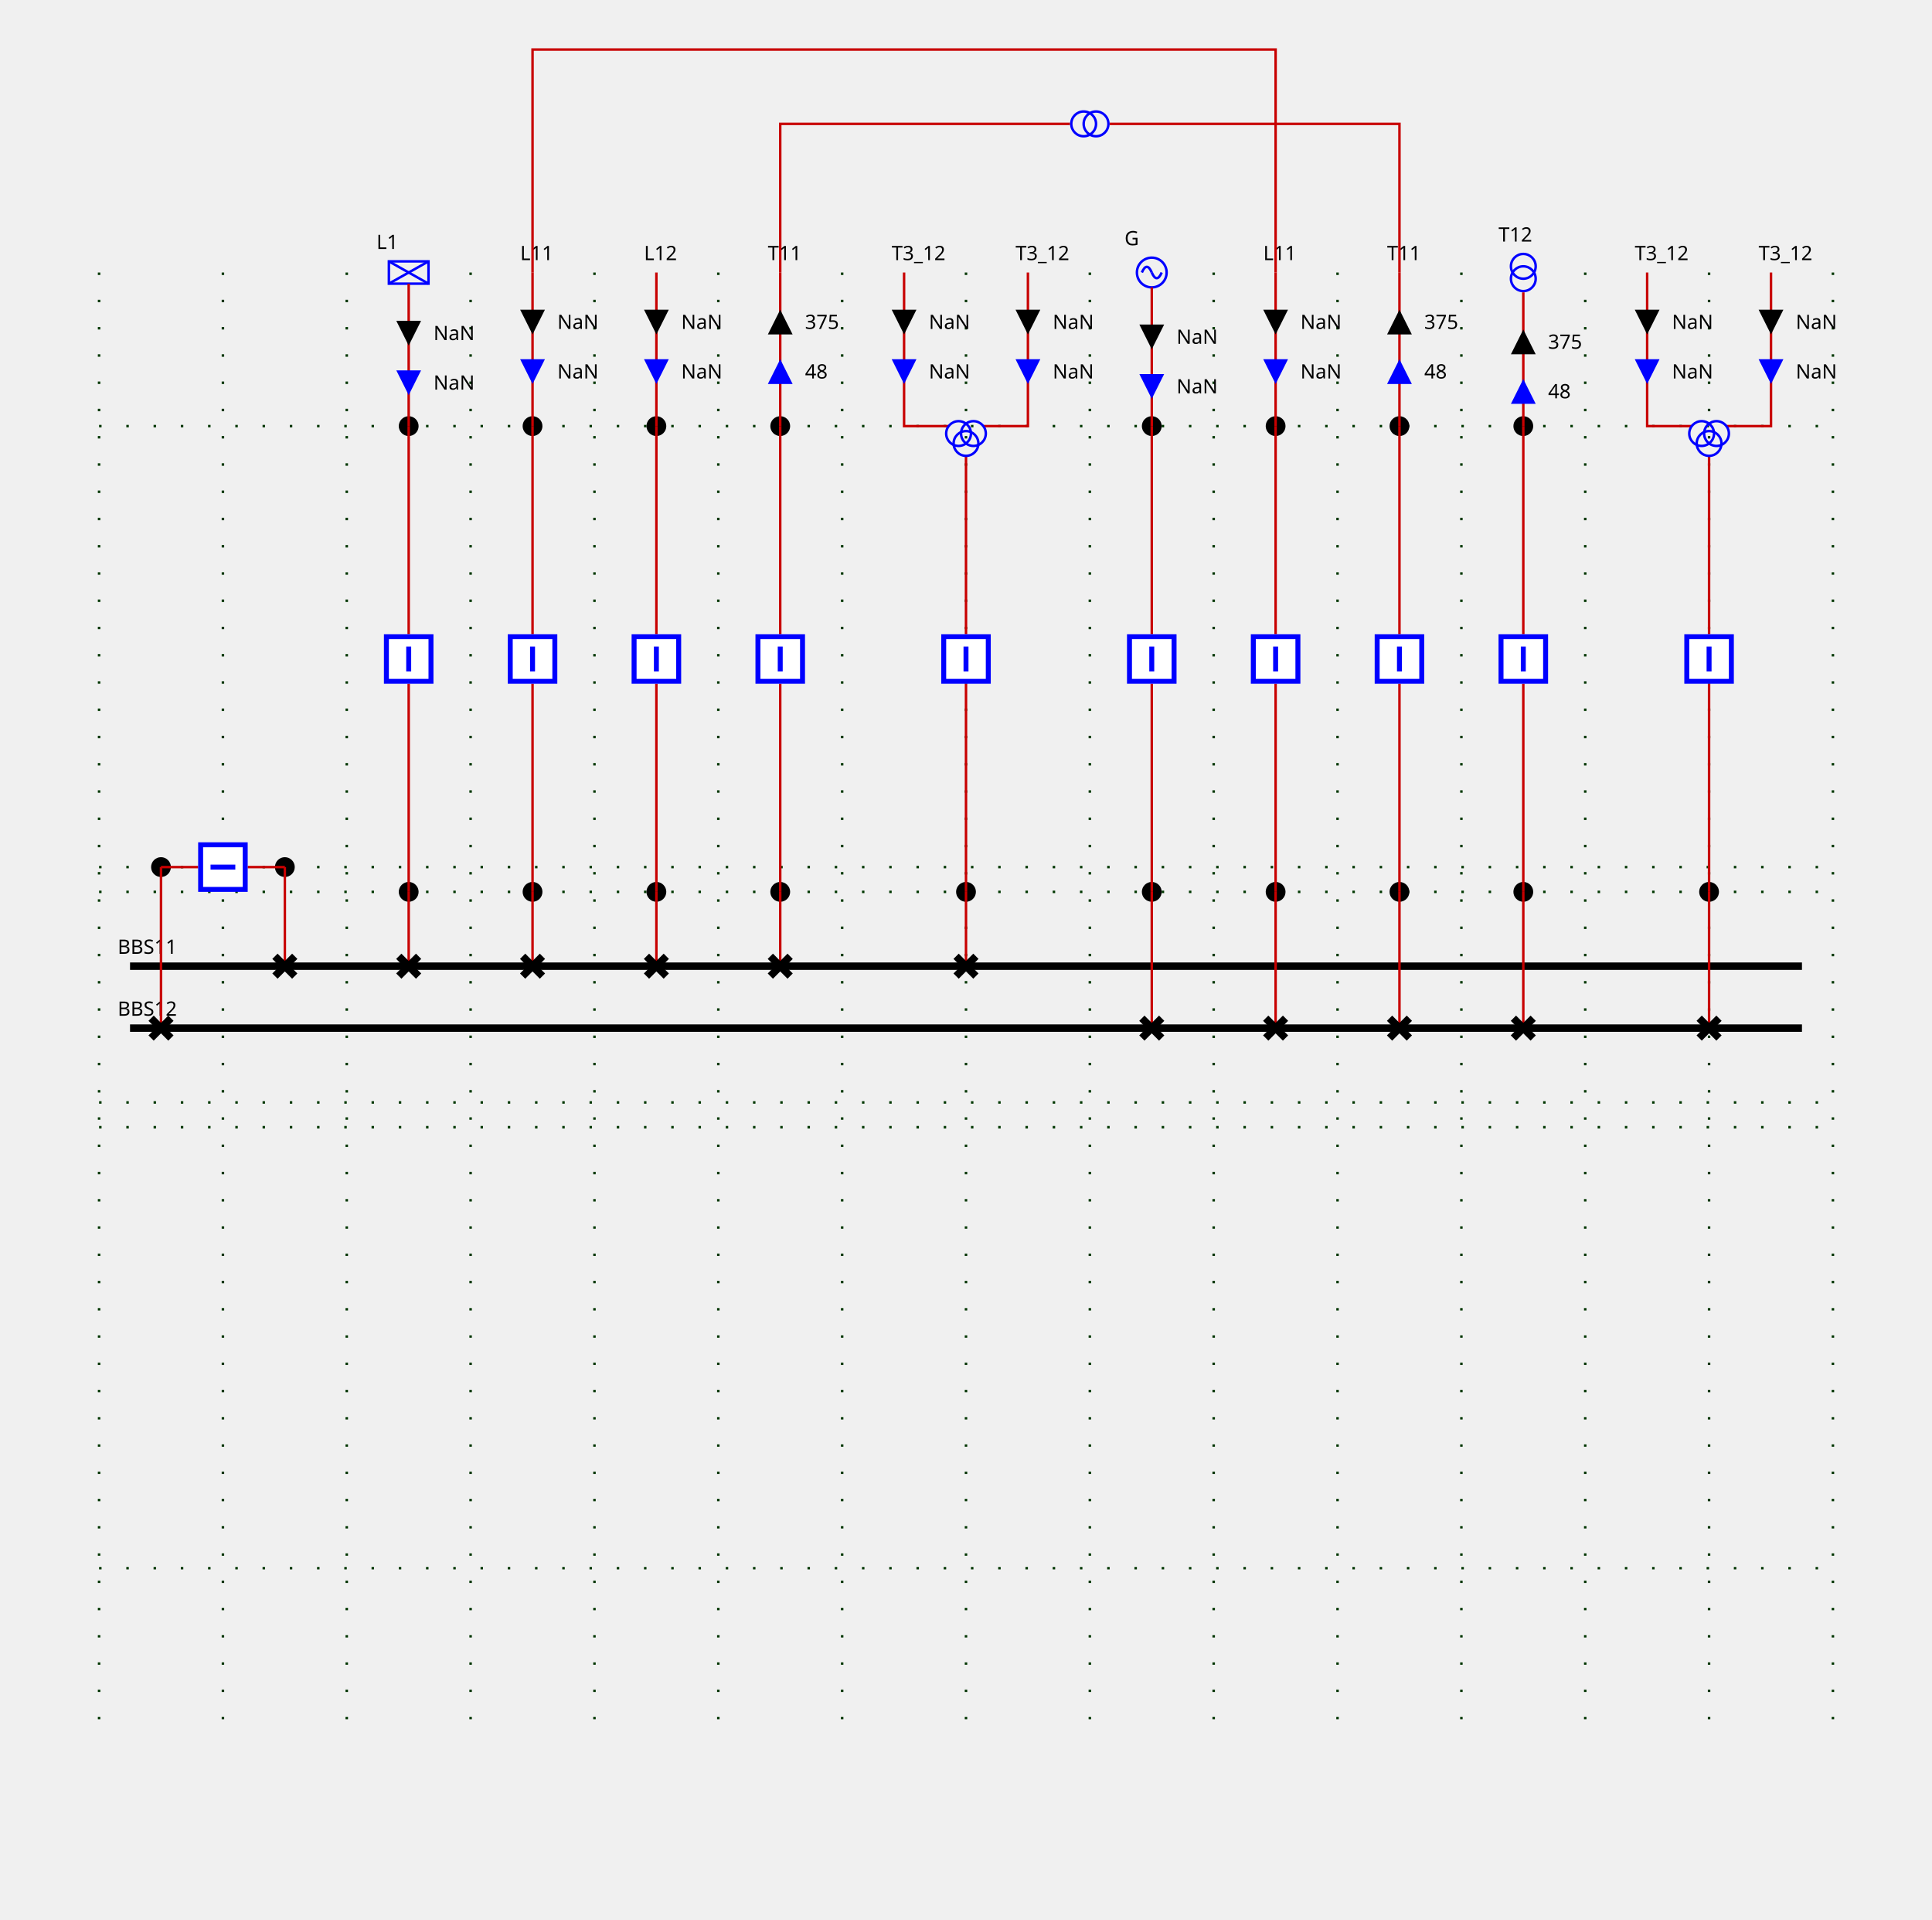
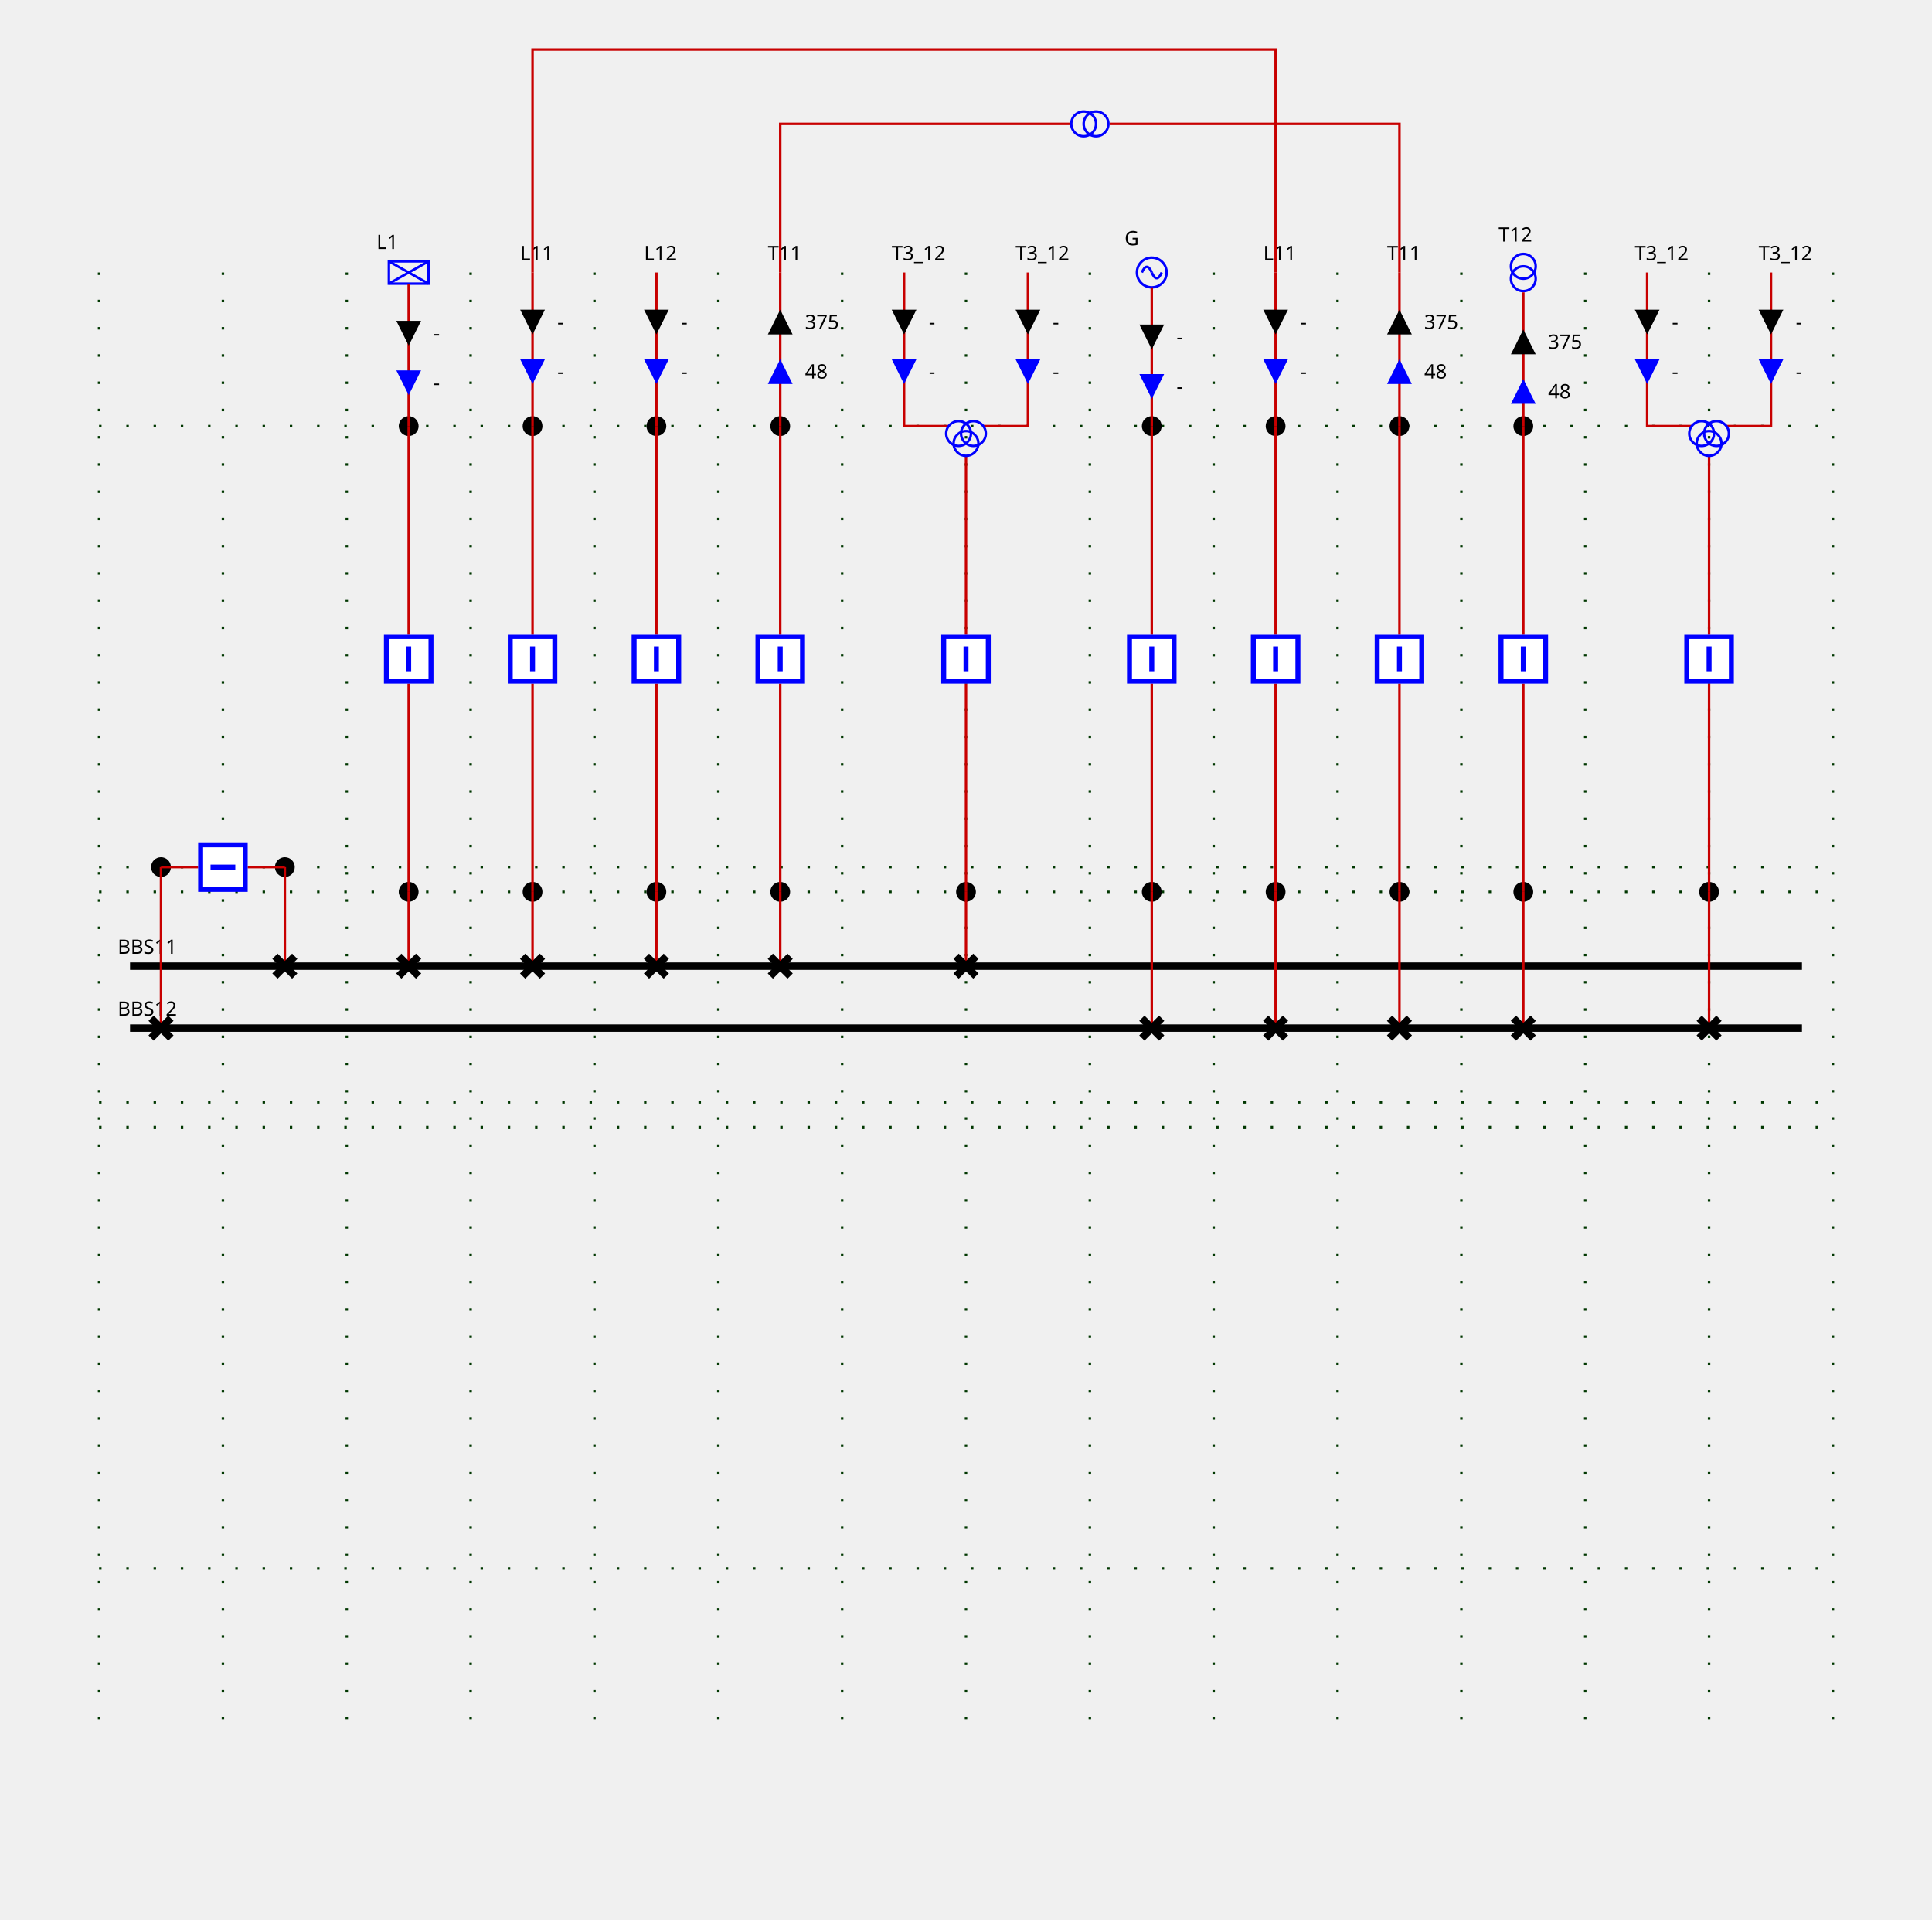
<svg xmlns="http://www.w3.org/2000/svg" height="775.0" viewBox="0 0 780.0 775.0" width="780.0">
  <style>
/* ----------------------------------------------------------------------- */
/* File: tautologies.css ------------------------------------------------- */
.sld-out .sld-arrow-in {visibility: hidden}
.sld-in .sld-arrow-out {visibility: hidden}
.sld-closed .sld-sw-open {visibility: hidden}
.sld-open .sld-sw-closed {visibility: hidden}
.sld-hidden-node {visibility: hidden}
.sld-top-feeder .sld-label {dominant-baseline: auto}
.sld-bottom-feeder .sld-label {dominant-baseline: hanging}
.sld-arrow-p .sld-label {dominant-baseline: middle}
.sld-arrow-q .sld-label {dominant-baseline: middle}
/* ----------------------------------------------------------------------- */
/* File : components.css ------------------------------------------------- */
/* Stroke black */
.sld-disconnector {stroke-width: 3; stroke: black; fill: none}
/* Stroke blue */
.sld-breaker {stroke-width: 2; stroke: blue; fill:white}
/* Stroke --sld-vl-color with fallback black */
.sld-bus-connection {stroke: var(--sld-vl-color, black); stroke-width: 4; fill: none}
.sld-busbar-section {stroke: var(--sld-vl-color, black); stroke-width: 3; fill: none}
/* Stroke --sld-vl-color with fallback red */
.sld-wire {stroke: var(--sld-vl-color, #c80000); fill: none}
/* Stroke --sld-vl-color with fallback blue */
.sld-load-break-switch {stroke: var(--sld-vl-color, blue); fill: none}
.sld-load {stroke: var(--sld-vl-color, blue); fill: none}
.sld-generator {stroke: var(--sld-vl-color, blue); fill: none}
.sld-two-wt {stroke: var(--sld-vl-color, blue); fill: none}
.sld-three-wt {stroke: var(--sld-vl-color, blue); fill: none}
.sld-winding {stroke: var(--sld-vl-color, blue); fill: none}
.sld-capacitor {stroke: var(--sld-vl-color, blue); fill: none}
.sld-inductor {stroke: var(--sld-vl-color, blue); fill: none}
.sld-pst {stroke: var(--sld-vl-color, blue); fill: none}
.sld-pst-arrow {stroke: black; fill: none}
.sld-svc {stroke: var(--sld-vl-color, blue); fill: none}
.sld-vsc {stroke: var(--sld-vl-color, blue); font-size: 7.43px; fill: none}
/* Stroke none &amp; fill: --sld-vl-color */
.sld-node-infos {stroke: none; fill: var(--sld-vl-color, black)}
/* Stroke none &amp; fill: black */
.sld-label {stroke: none; fill: black; font: 8px "Verdana"}
.sld-graph-label {stroke: none; fill: black; font: 12px "Verdana"}
.sld-node {stroke: none; fill: black}
.sld-flash {stroke: none; fill: black}
.sld-lock {stroke: none; fill: black}
/* Specific */
.sld-grid {stroke: #003700; stroke-dasharray: 1,10}
.sld-arrow-p {fill:black}
.sld-arrow-q {fill:blue}
.sld-frame {fill: var(--sld-background-color, transparent)}
/* Stroke maroon for fictitious switch */
.sld-breaker.sld-fictitious {stroke: maroon}
.sld-disconnector.sld-fictitious {stroke: maroon}
.sld-load-break-switch.sld-fictitious {stroke: maroon}
.sld-busbar-section.sld-fictitious {stroke: var(--sld-vl-color, #c80000); stroke-width: 1}

</style>
  <rect class="sld-frame" height="100%" width="100%" />
  <g>
    <g class="sld-grid" id="GRID_VL1">
      <line x1="40.0" x2="40.0" y1="110.0" y2="695.0" />
      <line x1="90.0" x2="90.0" y1="110.0" y2="695.0" />
      <line x1="140.0" x2="140.0" y1="110.0" y2="695.0" />
      <line x1="190.0" x2="190.0" y1="110.0" y2="695.0" />
      <line x1="240.0" x2="240.0" y1="110.0" y2="695.0" />
      <line x1="290.0" x2="290.0" y1="110.0" y2="695.0" />
      <line x1="340.0" x2="340.0" y1="110.0" y2="695.0" />
      <line x1="390.0" x2="390.0" y1="110.0" y2="695.0" />
      <line x1="440.0" x2="440.0" y1="110.0" y2="695.0" />
      <line x1="490.0" x2="490.0" y1="110.0" y2="695.0" />
      <line x1="540.0" x2="540.0" y1="110.0" y2="695.0" />
      <line x1="590.0" x2="590.0" y1="110.0" y2="695.0" />
      <line x1="640.0" x2="640.0" y1="110.0" y2="695.0" />
      <line x1="690.0" x2="690.0" y1="110.0" y2="695.0" />
      <line x1="740.0" x2="740.0" y1="110.0" y2="695.0" />
      <line x1="40.0" x2="740.0" y1="360.0" y2="360.0" />
      <line x1="40.0" x2="740.0" y1="350.0" y2="350.0" />
      <line x1="40.0" x2="740.0" y1="172.0" y2="172.0" />
      <line x1="40.0" x2="740.0" y1="445.0" y2="445.0" />
      <line x1="40.0" x2="740.0" y1="455.0" y2="455.0" />
      <line x1="40.0" x2="740.0" y1="633.0" y2="633.0" />
    </g>
    <g class="sld-busbar-section" id="idBBS11" transform="translate(52.5,390.0)">
      <line x1="0" x2="675.0" y1="0" y2="0" />
      <text class="sld-label" id="BBS11_NW_LABEL" x="-5.0" y="-5.0">BBS11</text>
    </g>
    <g class="sld-busbar-section" id="idBBS12" transform="translate(52.5,415.0)">
      <line x1="0" x2="675.0" y1="0" y2="0" />
      <text class="sld-label" id="BBS12_NW_LABEL" x="-5.0" y="-5.0">BBS12</text>
    </g>
    <g class="cell idINTERN_32_0" id="idINTERN_32_0">
      <g class="sld-node sld-fictitious" id="idINTERNAL_95_VL1_95_D10" transform="translate(111.0,346.0)">
        <circle cx="4" cy="4" r="4" />
      </g>
      <g class="sld-node sld-fictitious" id="idINTERNAL_95_VL1_95_D20" transform="translate(61.0,346.0)">
        <circle cx="4" cy="4" r="4" />
      </g>
      <g class="sld-wire" id="_95_VL1_95_D10_95_INTERNAL_95_VL1_95_D10">
        <polyline points="115.0,390.0,115.0,350.0" />
      </g>
      <g class="sld-wire" id="_95_VL1_95_BR1_95_INTERNAL_95_VL1_95_D10">
        <polyline points="100.0,350.0,115.0,350.0" />
      </g>
      <g class="sld-wire" id="_95_VL1_95_BR1_95_INTERNAL_95_VL1_95_D20">
        <polyline points="80.0,350.0,65.0,350.0" />
      </g>
      <g class="sld-wire" id="_95_VL1_95_D20_95_INTERNAL_95_VL1_95_D20">
        <polyline points="65.0,415.0,65.0,350.0" />
      </g>
      <g class="sld-disconnector sld-closed" id="idD10" transform="translate(111.0,386.0)">
        <path class="sld-sw-closed" d="M0,0 8,8 M8,0 0,8" />
        <path class="sld-sw-open" d="M8,0 0,8" />
      </g>
      <g class="sld-breaker sld-closed" id="idBR1" transform="translate(80.0,340.0)">
        <path class="sld-sw-closed" d="M1,1 V19 H19 V1z M10,5 V15" transform="rotate(90.0,10.0,10.0)" />
        <path class="sld-sw-open" d="M1,1 V19 H19 V1z M5,10 H15" transform="rotate(90.0,10.0,10.0)" />
      </g>
      <g class="sld-disconnector sld-closed" id="idD20" transform="translate(61.0,411.0)">
        <path class="sld-sw-closed" d="M0,0 8,8 M8,0 0,8" />
        <path class="sld-sw-open" d="M8,0 0,8" />
      </g>
    </g>
    <g class="cell idEXTERN_32_1" id="idEXTERN_32_1">
      <g class="sld-node sld-fictitious" id="idINTERNAL_95_VL1_95_D11" transform="translate(161.0,356.0)">
        <circle cx="4" cy="4" r="4" />
      </g>
      <g class="sld-node sld-fictitious" id="idINTERNAL_95_VL1_95_L1" transform="translate(161.0,168.0)">
        <circle cx="4" cy="4" r="4" />
      </g>
      <g class="sld-load sld-top-feeder" id="idL1" transform="translate(157.0,105.5)">
        <rect height="9" width="16" />
        <line x1="0" x2="16" y1="0" y2="9" />
        <line x1="16" x2="0" y1="0" y2="9" />
        <text class="sld-label" id="L1_N_LABEL" x="-5.0" y="-5.0">L1</text>
      </g>
      <g class="sld-wire" id="_95_VL1_95_D11_95_INTERNAL_95_VL1_95_D11">
        <polyline points="165.0,390.0,165.0,360.0" />
      </g>
      <g class="sld-wire" id="_95_VL1_95_BR12_95_INTERNAL_95_VL1_95_D11">
        <polyline points="165.0,276.0,165.0,360.0" />
      </g>
      <g class="sld-wire" id="_95_VL1_95_BR12_95_INTERNAL_95_VL1_95_L1">
        <polyline points="165.0,256.0,165.0,172.0" />
      </g>
      <g class="sld-wire" id="_95_VL1_95_INTERNAL_95_VL1_95_L1_95_L1">
        <polyline points="165.0,172.0,165.0,114.5" />
      </g>
      <g class="sld-arrow-p sld-in" id="idL1_ARROW_ACTIVE" transform="translate(160.0,129.5)">
        <polygon class="sld-arrow-in" points="0,0 10,0 5,10" />
        <polygon class="sld-arrow-out" points="5,0 10,10 0,10" />
-         <text class="sld-label" x="15.0" y="5.0">NaN</text>
+         <text class="sld-label" x="15.0" y="5.0">-</text>
      </g>
      <g class="sld-arrow-q sld-in" id="idL1_ARROW_REACTIVE" transform="translate(160.0,149.5)">
        <polygon class="sld-arrow-in" points="0,0 10,0 5,10" />
        <polygon class="sld-arrow-out" points="5,0 10,10 0,10" />
-         <text class="sld-label" x="15.0" y="5.0">NaN</text>
+         <text class="sld-label" x="15.0" y="5.0">-</text>
      </g>
      <g class="sld-disconnector sld-closed" id="idD11" transform="translate(161.0,386.0)">
        <path class="sld-sw-closed" d="M0,0 8,8 M8,0 0,8" />
        <path class="sld-sw-open" d="M8,0 0,8" />
      </g>
      <g class="sld-breaker sld-closed" id="idBR12" transform="translate(155.0,256.0)">
        <path class="sld-sw-closed" d="M1,1 V19 H19 V1z M10,5 V15" />
        <path class="sld-sw-open" d="M1,1 V19 H19 V1z M5,10 H15" />
      </g>
    </g>
    <g class="cell idEXTERN_32_2" id="idEXTERN_32_2">
      <g class="sld-node sld-fictitious" id="idINTERNAL_95_VL1_95_D13" transform="translate(211.0,356.0)">
        <circle cx="4" cy="4" r="4" />
      </g>
      <g class="sld-node sld-fictitious" id="idINTERNAL_95_VL1_95_L11_95_ONE" transform="translate(211.0,168.0)">
        <circle cx="4" cy="4" r="4" />
      </g>
      <g class="sld-top-feeder" id="idL11_95_ONE" transform="translate(215.0,110.0)">
        <text class="sld-label" id="L11_ONE_N_LABEL" x="-5.0" y="-5.0">L11</text>
      </g>
      <g class="sld-wire" id="_95_VL1_95_D13_95_INTERNAL_95_VL1_95_D13">
        <polyline points="215.0,390.0,215.0,360.0" />
      </g>
      <g class="sld-wire" id="_95_VL1_95_BR14_95_INTERNAL_95_VL1_95_D13">
        <polyline points="215.0,276.0,215.0,360.0" />
      </g>
      <g class="sld-wire" id="_95_VL1_95_BR14_95_INTERNAL_95_VL1_95_L11_95_ONE">
        <polyline points="215.0,256.0,215.0,172.0" />
      </g>
      <g class="sld-wire" id="_95_VL1_95_INTERNAL_95_VL1_95_L11_95_ONE_95_L11_95_ONE">
        <polyline points="215.0,172.0,215.0,110.0" />
      </g>
      <g class="sld-arrow-p sld-in" id="idL11_95_ONE_ARROW_ACTIVE" transform="translate(210.0,125.0)">
        <polygon class="sld-arrow-in" points="0,0 10,0 5,10" />
        <polygon class="sld-arrow-out" points="5,0 10,10 0,10" />
-         <text class="sld-label" x="15.0" y="5.0">NaN</text>
+         <text class="sld-label" x="15.0" y="5.0">-</text>
      </g>
      <g class="sld-arrow-q sld-in" id="idL11_95_ONE_ARROW_REACTIVE" transform="translate(210.0,145.0)">
        <polygon class="sld-arrow-in" points="0,0 10,0 5,10" />
        <polygon class="sld-arrow-out" points="5,0 10,10 0,10" />
-         <text class="sld-label" x="15.0" y="5.0">NaN</text>
+         <text class="sld-label" x="15.0" y="5.0">-</text>
      </g>
      <g class="sld-disconnector sld-closed" id="idD13" transform="translate(211.0,386.0)">
        <path class="sld-sw-closed" d="M0,0 8,8 M8,0 0,8" />
        <path class="sld-sw-open" d="M8,0 0,8" />
      </g>
      <g class="sld-breaker sld-closed" id="idBR14" transform="translate(205.0,256.0)">
        <path class="sld-sw-closed" d="M1,1 V19 H19 V1z M10,5 V15" />
        <path class="sld-sw-open" d="M1,1 V19 H19 V1z M5,10 H15" />
      </g>
    </g>
    <g class="cell idEXTERN_32_3" id="idEXTERN_32_3">
      <g class="sld-node sld-fictitious" id="idINTERNAL_95_VL1_95_D15" transform="translate(261.0,356.0)">
        <circle cx="4" cy="4" r="4" />
      </g>
      <g class="sld-node sld-fictitious" id="idINTERNAL_95_VL1_95_L12_95_ONE" transform="translate(261.0,168.0)">
        <circle cx="4" cy="4" r="4" />
      </g>
      <g class="sld-top-feeder" id="idL12_95_ONE" transform="translate(265.0,110.0)">
        <text class="sld-label" id="L12_ONE_N_LABEL" x="-5.0" y="-5.0">L12</text>
      </g>
      <g class="sld-wire" id="_95_VL1_95_D15_95_INTERNAL_95_VL1_95_D15">
        <polyline points="265.0,390.0,265.0,360.0" />
      </g>
      <g class="sld-wire" id="_95_VL1_95_BR16_95_INTERNAL_95_VL1_95_D15">
        <polyline points="265.0,276.0,265.0,360.0" />
      </g>
      <g class="sld-wire" id="_95_VL1_95_BR16_95_INTERNAL_95_VL1_95_L12_95_ONE">
        <polyline points="265.0,256.0,265.0,172.0" />
      </g>
      <g class="sld-wire" id="_95_VL1_95_INTERNAL_95_VL1_95_L12_95_ONE_95_L12_95_ONE">
        <polyline points="265.0,172.0,265.0,110.0" />
      </g>
      <g class="sld-arrow-p sld-in" id="idL12_95_ONE_ARROW_ACTIVE" transform="translate(260.0,125.0)">
        <polygon class="sld-arrow-in" points="0,0 10,0 5,10" />
        <polygon class="sld-arrow-out" points="5,0 10,10 0,10" />
-         <text class="sld-label" x="15.0" y="5.0">NaN</text>
+         <text class="sld-label" x="15.0" y="5.0">-</text>
      </g>
      <g class="sld-arrow-q sld-in" id="idL12_95_ONE_ARROW_REACTIVE" transform="translate(260.0,145.0)">
        <polygon class="sld-arrow-in" points="0,0 10,0 5,10" />
        <polygon class="sld-arrow-out" points="5,0 10,10 0,10" />
-         <text class="sld-label" x="15.0" y="5.0">NaN</text>
+         <text class="sld-label" x="15.0" y="5.0">-</text>
      </g>
      <g class="sld-disconnector sld-closed" id="idD15" transform="translate(261.0,386.0)">
        <path class="sld-sw-closed" d="M0,0 8,8 M8,0 0,8" />
        <path class="sld-sw-open" d="M8,0 0,8" />
      </g>
      <g class="sld-breaker sld-closed" id="idBR16" transform="translate(255.0,256.0)">
        <path class="sld-sw-closed" d="M1,1 V19 H19 V1z M10,5 V15" />
        <path class="sld-sw-open" d="M1,1 V19 H19 V1z M5,10 H15" />
      </g>
    </g>
    <g class="cell idEXTERN_32_4" id="idEXTERN_32_4">
      <g class="sld-node sld-fictitious" id="idINTERNAL_95_VL1_95_D17" transform="translate(311.0,356.0)">
        <circle cx="4" cy="4" r="4" />
      </g>
      <g class="sld-node sld-fictitious" id="idINTERNAL_95_VL1_95_T11_95_ONE" transform="translate(311.0,168.0)">
        <circle cx="4" cy="4" r="4" />
      </g>
      <g class="sld-top-feeder" id="idT11_95_ONE" transform="translate(315.0,110.0)">
        <text class="sld-label" id="T11_ONE_N_LABEL" x="-5.0" y="-5.0">T11</text>
      </g>
      <g class="sld-wire" id="_95_VL1_95_D17_95_INTERNAL_95_VL1_95_D17">
        <polyline points="315.0,390.0,315.0,360.0" />
      </g>
      <g class="sld-wire" id="_95_VL1_95_BR18_95_INTERNAL_95_VL1_95_D17">
        <polyline points="315.0,276.0,315.0,360.0" />
      </g>
      <g class="sld-wire" id="_95_VL1_95_BR18_95_INTERNAL_95_VL1_95_T11_95_ONE">
        <polyline points="315.0,256.0,315.0,172.0" />
      </g>
      <g class="sld-wire" id="_95_VL1_95_INTERNAL_95_VL1_95_T11_95_ONE_95_T11_95_ONE">
        <polyline points="315.0,172.0,315.0,110.0" />
      </g>
      <g class="sld-arrow-p sld-out" id="idT11_95_ONE_ARROW_ACTIVE" transform="translate(310.0,125.0)">
        <polygon class="sld-arrow-in" points="0,0 10,0 5,10" />
        <polygon class="sld-arrow-out" points="5,0 10,10 0,10" />
        <text class="sld-label" x="15.0" y="5.0">375</text>
      </g>
      <g class="sld-arrow-q sld-out" id="idT11_95_ONE_ARROW_REACTIVE" transform="translate(310.0,145.0)">
        <polygon class="sld-arrow-in" points="0,0 10,0 5,10" />
        <polygon class="sld-arrow-out" points="5,0 10,10 0,10" />
        <text class="sld-label" x="15.0" y="5.0">48</text>
      </g>
      <g class="sld-disconnector sld-closed" id="idD17" transform="translate(311.0,386.0)">
        <path class="sld-sw-closed" d="M0,0 8,8 M8,0 0,8" />
        <path class="sld-sw-open" d="M8,0 0,8" />
      </g>
      <g class="sld-breaker sld-closed" id="idBR18" transform="translate(305.0,256.0)">
        <path class="sld-sw-closed" d="M1,1 V19 H19 V1z M10,5 V15" />
        <path class="sld-sw-open" d="M1,1 V19 H19 V1z M5,10 H15" />
      </g>
    </g>
    <g class="cell idEXTERN_32_5" id="idEXTERN_32_5">
      <g class="sld-node sld-fictitious" id="idINTERNAL_95_VL1_95_D19" transform="translate(386.0,356.0)">
        <circle cx="4" cy="4" r="4" />
      </g>
      <g class="sld-top-feeder" id="idT3_95_12_95_TWO" transform="translate(365.0,110.0)">
        <text class="sld-label" id="T3_12_TWO_N_LABEL" x="-5.0" y="-5.0">T3_12</text>
      </g>
      <g class="sld-top-feeder" id="idT3_95_12_95_THREE" transform="translate(415.0,110.0)">
        <text class="sld-label" id="T3_12_THREE_N_LABEL" x="-5.0" y="-5.0">T3_12</text>
      </g>
      <g class="sld-wire" id="_95_VL1_95_D19_95_INTERNAL_95_VL1_95_D19">
        <polyline points="390.0,390.0,390.0,360.0" />
      </g>
      <g class="sld-wire" id="_95_VL1_95_BR20_95_INTERNAL_95_VL1_95_D19">
        <polyline points="390.0,276.0,390.0,360.0" />
      </g>
      <g class="sld-wire" id="_95_VL1_95_BR20_95_T3_95_12">
        <polyline points="390.0,256.0,390.0,184.0" />
      </g>
      <g class="sld-wire" id="_95_VL1_95_T3_95_12_95_TWO_95_T3_95_12">
        <polyline points="365.0,110.0,365.0,172.0,383.0,172.0" />
      </g>
      <g class="sld-arrow-p sld-in" id="idT3_95_12_95_TWO_ARROW_ACTIVE" transform="translate(360.0,125.0)">
        <polygon class="sld-arrow-in" points="0,0 10,0 5,10" />
        <polygon class="sld-arrow-out" points="5,0 10,10 0,10" />
-         <text class="sld-label" x="15.0" y="5.0">NaN</text>
+         <text class="sld-label" x="15.0" y="5.0">-</text>
      </g>
      <g class="sld-arrow-q sld-in" id="idT3_95_12_95_TWO_ARROW_REACTIVE" transform="translate(360.0,145.0)">
        <polygon class="sld-arrow-in" points="0,0 10,0 5,10" />
        <polygon class="sld-arrow-out" points="5,0 10,10 0,10" />
-         <text class="sld-label" x="15.0" y="5.0">NaN</text>
+         <text class="sld-label" x="15.0" y="5.0">-</text>
      </g>
      <g class="sld-wire" id="_95_VL1_95_T3_95_12_95_THREE_95_T3_95_12">
        <polyline points="415.0,110.0,415.0,172.0,397.0,172.0" />
      </g>
      <g class="sld-arrow-p sld-in" id="idT3_95_12_95_THREE_ARROW_ACTIVE" transform="translate(410.0,125.0)">
        <polygon class="sld-arrow-in" points="0,0 10,0 5,10" />
        <polygon class="sld-arrow-out" points="5,0 10,10 0,10" />
-         <text class="sld-label" x="15.0" y="5.0">NaN</text>
+         <text class="sld-label" x="15.0" y="5.0">-</text>
      </g>
      <g class="sld-arrow-q sld-in" id="idT3_95_12_95_THREE_ARROW_REACTIVE" transform="translate(410.0,145.0)">
        <polygon class="sld-arrow-in" points="0,0 10,0 5,10" />
        <polygon class="sld-arrow-out" points="5,0 10,10 0,10" />
-         <text class="sld-label" x="15.0" y="5.0">NaN</text>
+         <text class="sld-label" x="15.0" y="5.0">-</text>
      </g>
      <g class="sld-disconnector sld-closed" id="idD19" transform="translate(386.0,386.0)">
        <path class="sld-sw-closed" d="M0,0 8,8 M8,0 0,8" />
        <path class="sld-sw-open" d="M8,0 0,8" />
      </g>
      <g class="sld-breaker sld-closed" id="idBR20" transform="translate(380.0,256.0)">
        <path class="sld-sw-closed" d="M1,1 V19 H19 V1z M10,5 V15" />
        <path class="sld-sw-open" d="M1,1 V19 H19 V1z M5,10 H15" />
      </g>
      <g class="sld-three-wt sld-fictitious" id="idT3_95_12" transform="translate(382.0,160.0)">
        <circle class="sld-winding" cx="5" cy="15" r="5" />
        <circle class="sld-winding" cx="11" cy="15" r="5" />
        <circle class="sld-winding" cx="8" cy="19" r="5" />
      </g>
    </g>
    <g class="cell idEXTERN_32_6" id="idEXTERN_32_6">
      <g class="sld-node sld-fictitious" id="idINTERNAL_95_VL1_95_D21" transform="translate(461.0,356.0)">
        <circle cx="4" cy="4" r="4" />
      </g>
      <g class="sld-node sld-fictitious" id="idINTERNAL_95_VL1_95_G" transform="translate(461.0,168.0)">
        <circle cx="4" cy="4" r="4" />
      </g>
      <g class="sld-generator sld-top-feeder" id="idG" transform="translate(459.0,104.0)">
        <circle cx="6" cy="6" r="6" />
        <path d="M6,6 A 6 40 0 0 0 2,6" />
        <path d="M6,6 A 6 40 0 0 0 10,6" />
        <text class="sld-label" id="G_N_LABEL" x="-5.0" y="-5.0">G</text>
      </g>
      <g class="sld-wire" id="_95_VL1_95_D21_95_INTERNAL_95_VL1_95_D21">
        <polyline points="465.0,415.0,465.0,360.0" />
      </g>
      <g class="sld-wire" id="_95_VL1_95_BR22_95_INTERNAL_95_VL1_95_D21">
        <polyline points="465.0,276.0,465.0,360.0" />
      </g>
      <g class="sld-wire" id="_95_VL1_95_BR22_95_INTERNAL_95_VL1_95_G">
        <polyline points="465.0,256.0,465.0,172.0" />
      </g>
      <g class="sld-wire" id="_95_VL1_95_INTERNAL_95_VL1_95_G_95_G">
        <polyline points="465.0,172.0,465.0,116.0" />
      </g>
      <g class="sld-arrow-p sld-in" id="idG_ARROW_ACTIVE" transform="translate(460.0,131.0)">
        <polygon class="sld-arrow-in" points="0,0 10,0 5,10" />
        <polygon class="sld-arrow-out" points="5,0 10,10 0,10" />
-         <text class="sld-label" x="15.0" y="5.0">NaN</text>
+         <text class="sld-label" x="15.0" y="5.0">-</text>
      </g>
      <g class="sld-arrow-q sld-in" id="idG_ARROW_REACTIVE" transform="translate(460.0,151.0)">
        <polygon class="sld-arrow-in" points="0,0 10,0 5,10" />
        <polygon class="sld-arrow-out" points="5,0 10,10 0,10" />
-         <text class="sld-label" x="15.0" y="5.0">NaN</text>
+         <text class="sld-label" x="15.0" y="5.0">-</text>
      </g>
      <g class="sld-disconnector sld-closed" id="idD21" transform="translate(461.0,411.0)">
        <path class="sld-sw-closed" d="M0,0 8,8 M8,0 0,8" />
        <path class="sld-sw-open" d="M8,0 0,8" />
      </g>
      <g class="sld-breaker sld-closed" id="idBR22" transform="translate(455.0,256.0)">
        <path class="sld-sw-closed" d="M1,1 V19 H19 V1z M10,5 V15" />
        <path class="sld-sw-open" d="M1,1 V19 H19 V1z M5,10 H15" />
      </g>
    </g>
    <g class="cell idEXTERN_32_7" id="idEXTERN_32_7">
      <g class="sld-node sld-fictitious" id="idINTERNAL_95_VL1_95_D23" transform="translate(511.0,356.0)">
        <circle cx="4" cy="4" r="4" />
      </g>
      <g class="sld-node sld-fictitious" id="idINTERNAL_95_VL1_95_L11_95_TWO" transform="translate(511.0,168.0)">
        <circle cx="4" cy="4" r="4" />
      </g>
      <g class="sld-top-feeder" id="idL11_95_TWO" transform="translate(515.0,110.0)">
        <text class="sld-label" id="L11_TWO_N_LABEL" x="-5.0" y="-5.0">L11</text>
      </g>
      <g class="sld-wire" id="_95_VL1_95_D23_95_INTERNAL_95_VL1_95_D23">
        <polyline points="515.0,415.0,515.0,360.0" />
      </g>
      <g class="sld-wire" id="_95_VL1_95_BR24_95_INTERNAL_95_VL1_95_D23">
        <polyline points="515.0,276.0,515.0,360.0" />
      </g>
      <g class="sld-wire" id="_95_VL1_95_BR24_95_INTERNAL_95_VL1_95_L11_95_TWO">
        <polyline points="515.0,256.0,515.0,172.0" />
      </g>
      <g class="sld-wire" id="_95_VL1_95_INTERNAL_95_VL1_95_L11_95_TWO_95_L11_95_TWO">
        <polyline points="515.0,172.0,515.0,110.0" />
      </g>
      <g class="sld-arrow-p sld-in" id="idL11_95_TWO_ARROW_ACTIVE" transform="translate(510.0,125.0)">
        <polygon class="sld-arrow-in" points="0,0 10,0 5,10" />
        <polygon class="sld-arrow-out" points="5,0 10,10 0,10" />
-         <text class="sld-label" x="15.0" y="5.0">NaN</text>
+         <text class="sld-label" x="15.0" y="5.0">-</text>
      </g>
      <g class="sld-arrow-q sld-in" id="idL11_95_TWO_ARROW_REACTIVE" transform="translate(510.0,145.0)">
        <polygon class="sld-arrow-in" points="0,0 10,0 5,10" />
        <polygon class="sld-arrow-out" points="5,0 10,10 0,10" />
-         <text class="sld-label" x="15.0" y="5.0">NaN</text>
+         <text class="sld-label" x="15.0" y="5.0">-</text>
      </g>
      <g class="sld-disconnector sld-closed" id="idD23" transform="translate(511.0,411.0)">
        <path class="sld-sw-closed" d="M0,0 8,8 M8,0 0,8" />
        <path class="sld-sw-open" d="M8,0 0,8" />
      </g>
      <g class="sld-breaker sld-closed" id="idBR24" transform="translate(505.0,256.0)">
        <path class="sld-sw-closed" d="M1,1 V19 H19 V1z M10,5 V15" />
        <path class="sld-sw-open" d="M1,1 V19 H19 V1z M5,10 H15" />
      </g>
    </g>
    <g class="cell idEXTERN_32_8" id="idEXTERN_32_8">
      <g class="sld-node sld-fictitious" id="idINTERNAL_95_VL1_95_D25" transform="translate(561.0,356.0)">
        <circle cx="4" cy="4" r="4" />
      </g>
      <g class="sld-node sld-fictitious" id="idINTERNAL_95_VL1_95_T11_95_TWO" transform="translate(561.0,168.0)">
        <circle cx="4" cy="4" r="4" />
      </g>
      <g class="sld-top-feeder" id="idT11_95_TWO" transform="translate(565.0,110.0)">
        <text class="sld-label" id="T11_TWO_N_LABEL" x="-5.0" y="-5.0">T11</text>
      </g>
      <g class="sld-wire" id="_95_VL1_95_D25_95_INTERNAL_95_VL1_95_D25">
        <polyline points="565.0,415.0,565.0,360.0" />
      </g>
      <g class="sld-wire" id="_95_VL1_95_BR26_95_INTERNAL_95_VL1_95_D25">
        <polyline points="565.0,276.0,565.0,360.0" />
      </g>
      <g class="sld-wire" id="_95_VL1_95_BR26_95_INTERNAL_95_VL1_95_T11_95_TWO">
        <polyline points="565.0,256.0,565.0,172.0" />
      </g>
      <g class="sld-wire" id="_95_VL1_95_INTERNAL_95_VL1_95_T11_95_TWO_95_T11_95_TWO">
        <polyline points="565.0,172.0,565.0,110.0" />
      </g>
      <g class="sld-arrow-p sld-out" id="idT11_95_TWO_ARROW_ACTIVE" transform="translate(560.0,125.0)">
        <polygon class="sld-arrow-in" points="0,0 10,0 5,10" />
        <polygon class="sld-arrow-out" points="5,0 10,10 0,10" />
        <text class="sld-label" x="15.0" y="5.0">375</text>
      </g>
      <g class="sld-arrow-q sld-out" id="idT11_95_TWO_ARROW_REACTIVE" transform="translate(560.0,145.0)">
        <polygon class="sld-arrow-in" points="0,0 10,0 5,10" />
        <polygon class="sld-arrow-out" points="5,0 10,10 0,10" />
        <text class="sld-label" x="15.0" y="5.0">48</text>
      </g>
      <g class="sld-disconnector sld-closed" id="idD25" transform="translate(561.0,411.0)">
        <path class="sld-sw-closed" d="M0,0 8,8 M8,0 0,8" />
        <path class="sld-sw-open" d="M8,0 0,8" />
      </g>
      <g class="sld-breaker sld-closed" id="idBR26" transform="translate(555.0,256.0)">
        <path class="sld-sw-closed" d="M1,1 V19 H19 V1z M10,5 V15" />
        <path class="sld-sw-open" d="M1,1 V19 H19 V1z M5,10 H15" />
      </g>
    </g>
    <g class="cell idEXTERN_32_9" id="idEXTERN_32_9">
      <g class="sld-node sld-fictitious" id="idINTERNAL_95_VL1_95_D27" transform="translate(611.0,356.0)">
        <circle cx="4" cy="4" r="4" />
      </g>
      <g class="sld-node sld-fictitious" id="idINTERNAL_95_VL1_95_T12_95_ONE" transform="translate(611.0,168.0)">
        <circle cx="4" cy="4" r="4" />
      </g>
      <g class="sld-two-wt sld-top-feeder" id="idT12_95_ONE" transform="translate(610.0,102.5)">
        <circle class="sld-winding" cx="5" cy="10" r="5" />
        <circle class="sld-winding" cx="5" cy="5" r="5" />
        <text class="sld-label" id="T12_ONE_N_LABEL" x="-5.0" y="-5.0">T12</text>
      </g>
      <g class="sld-wire" id="_95_VL1_95_D27_95_INTERNAL_95_VL1_95_D27">
        <polyline points="615.0,415.0,615.0,360.0" />
      </g>
      <g class="sld-wire" id="_95_VL1_95_BR28_95_INTERNAL_95_VL1_95_D27">
        <polyline points="615.0,276.0,615.0,360.0" />
      </g>
      <g class="sld-wire" id="_95_VL1_95_BR28_95_INTERNAL_95_VL1_95_T12_95_ONE">
        <polyline points="615.0,256.0,615.0,172.0" />
      </g>
      <g class="sld-wire" id="_95_VL1_95_INTERNAL_95_VL1_95_T12_95_ONE_95_T12_95_ONE">
        <polyline points="615.0,172.0,615.0,118.0" />
      </g>
      <g class="sld-arrow-p sld-out" id="idT12_95_ONE_ARROW_ACTIVE" transform="translate(610.0,133.0)">
        <polygon class="sld-arrow-in" points="0,0 10,0 5,10" />
        <polygon class="sld-arrow-out" points="5,0 10,10 0,10" />
        <text class="sld-label" x="15.0" y="5.0">375</text>
      </g>
      <g class="sld-arrow-q sld-out" id="idT12_95_ONE_ARROW_REACTIVE" transform="translate(610.0,153.0)">
        <polygon class="sld-arrow-in" points="0,0 10,0 5,10" />
        <polygon class="sld-arrow-out" points="5,0 10,10 0,10" />
        <text class="sld-label" x="15.0" y="5.0">48</text>
      </g>
      <g class="sld-disconnector sld-closed" id="idD27" transform="translate(611.0,411.0)">
        <path class="sld-sw-closed" d="M0,0 8,8 M8,0 0,8" />
        <path class="sld-sw-open" d="M8,0 0,8" />
      </g>
      <g class="sld-breaker sld-closed" id="idBR28" transform="translate(605.0,256.0)">
        <path class="sld-sw-closed" d="M1,1 V19 H19 V1z M10,5 V15" />
        <path class="sld-sw-open" d="M1,1 V19 H19 V1z M5,10 H15" />
      </g>
    </g>
    <g class="cell idEXTERN_32_10" id="idEXTERN_32_10">
      <g class="sld-node sld-fictitious" id="idINTERNAL_95_VL1_95_D29" transform="translate(686.0,356.0)">
        <circle cx="4" cy="4" r="4" />
      </g>
      <g class="sld-top-feeder" id="idT3_95_12_95_ONE" transform="translate(665.0,110.0)">
        <text class="sld-label" id="T3_12_ONE_N_LABEL" x="-5.0" y="-5.0">T3_12</text>
      </g>
      <g class="sld-top-feeder" id="idT3_95_12_95_THREE" transform="translate(715.0,110.0)">
        <text class="sld-label" id="T3_12_THREE_N_LABEL" x="-5.0" y="-5.0">T3_12</text>
      </g>
      <g class="sld-wire" id="_95_VL1_95_D29_95_INTERNAL_95_VL1_95_D29">
        <polyline points="690.0,415.0,690.0,360.0" />
      </g>
      <g class="sld-wire" id="_95_VL1_95_BR30_95_INTERNAL_95_VL1_95_D29">
        <polyline points="690.0,276.0,690.0,360.0" />
      </g>
      <g class="sld-wire" id="_95_VL1_95_BR30_95_T3_95_12">
        <polyline points="690.0,256.0,690.0,184.0" />
      </g>
      <g class="sld-wire" id="_95_VL1_95_T3_95_12_95_ONE_95_T3_95_12">
        <polyline points="665.0,110.0,665.0,172.0,683.0,172.0" />
      </g>
      <g class="sld-arrow-p sld-in" id="idT3_95_12_95_ONE_ARROW_ACTIVE" transform="translate(660.0,125.0)">
        <polygon class="sld-arrow-in" points="0,0 10,0 5,10" />
        <polygon class="sld-arrow-out" points="5,0 10,10 0,10" />
-         <text class="sld-label" x="15.0" y="5.0">NaN</text>
+         <text class="sld-label" x="15.0" y="5.0">-</text>
      </g>
      <g class="sld-arrow-q sld-in" id="idT3_95_12_95_ONE_ARROW_REACTIVE" transform="translate(660.0,145.0)">
        <polygon class="sld-arrow-in" points="0,0 10,0 5,10" />
        <polygon class="sld-arrow-out" points="5,0 10,10 0,10" />
-         <text class="sld-label" x="15.0" y="5.0">NaN</text>
+         <text class="sld-label" x="15.0" y="5.0">-</text>
      </g>
      <g class="sld-wire" id="_95_VL1_95_T3_95_12_95_THREE_95_T3_95_12">
        <polyline points="715.0,110.0,715.0,172.0,697.0,172.0" />
      </g>
      <g class="sld-arrow-p sld-in" id="idT3_95_12_95_THREE_ARROW_ACTIVE" transform="translate(710.0,125.0)">
        <polygon class="sld-arrow-in" points="0,0 10,0 5,10" />
        <polygon class="sld-arrow-out" points="5,0 10,10 0,10" />
-         <text class="sld-label" x="15.0" y="5.0">NaN</text>
+         <text class="sld-label" x="15.0" y="5.0">-</text>
      </g>
      <g class="sld-arrow-q sld-in" id="idT3_95_12_95_THREE_ARROW_REACTIVE" transform="translate(710.0,145.0)">
        <polygon class="sld-arrow-in" points="0,0 10,0 5,10" />
        <polygon class="sld-arrow-out" points="5,0 10,10 0,10" />
-         <text class="sld-label" x="15.0" y="5.0">NaN</text>
+         <text class="sld-label" x="15.0" y="5.0">-</text>
      </g>
      <g class="sld-disconnector sld-closed" id="idD29" transform="translate(686.0,411.0)">
        <path class="sld-sw-closed" d="M0,0 8,8 M8,0 0,8" />
        <path class="sld-sw-open" d="M8,0 0,8" />
      </g>
      <g class="sld-breaker sld-closed" id="idBR30" transform="translate(680.0,256.0)">
        <path class="sld-sw-closed" d="M1,1 V19 H19 V1z M10,5 V15" />
        <path class="sld-sw-open" d="M1,1 V19 H19 V1z M5,10 H15" />
      </g>
      <g class="sld-three-wt sld-fictitious" id="idT3_95_12" transform="translate(682.0,160.0)">
        <circle class="sld-winding" cx="5" cy="15" r="5" />
        <circle class="sld-winding" cx="11" cy="15" r="5" />
        <circle class="sld-winding" cx="8" cy="19" r="5" />
      </g>
    </g>
    <g class="sld-wire" id="idL11">
      <polyline points="215.0,110.0,215.0,20.0,515.0,20.0,515.0,110.0" />
    </g>
    <g class="sld-wire" id="idEDGE_95_T11_95_ONE">
      <polyline points="315.0,110.0,315.0,50.0,432.0,50.0" />
    </g>
    <g class="sld-wire" id="idEDGE_95_T11_95_TWO">
      <polyline points="565.0,110.0,565.0,50.0,448.0,50.0" />
    </g>
    <g class="sld-two-wt sld-fictitious" id="idT11" transform="translate(435.0,42.5)">
      <circle class="sld-winding" cx="5" cy="10" r="5" transform="rotate(90.0,5.0,7.5)" />
      <circle class="sld-winding" cx="5" cy="5" r="5" transform="rotate(90.0,5.0,7.5)" />
    </g>
  </g>
</svg>
